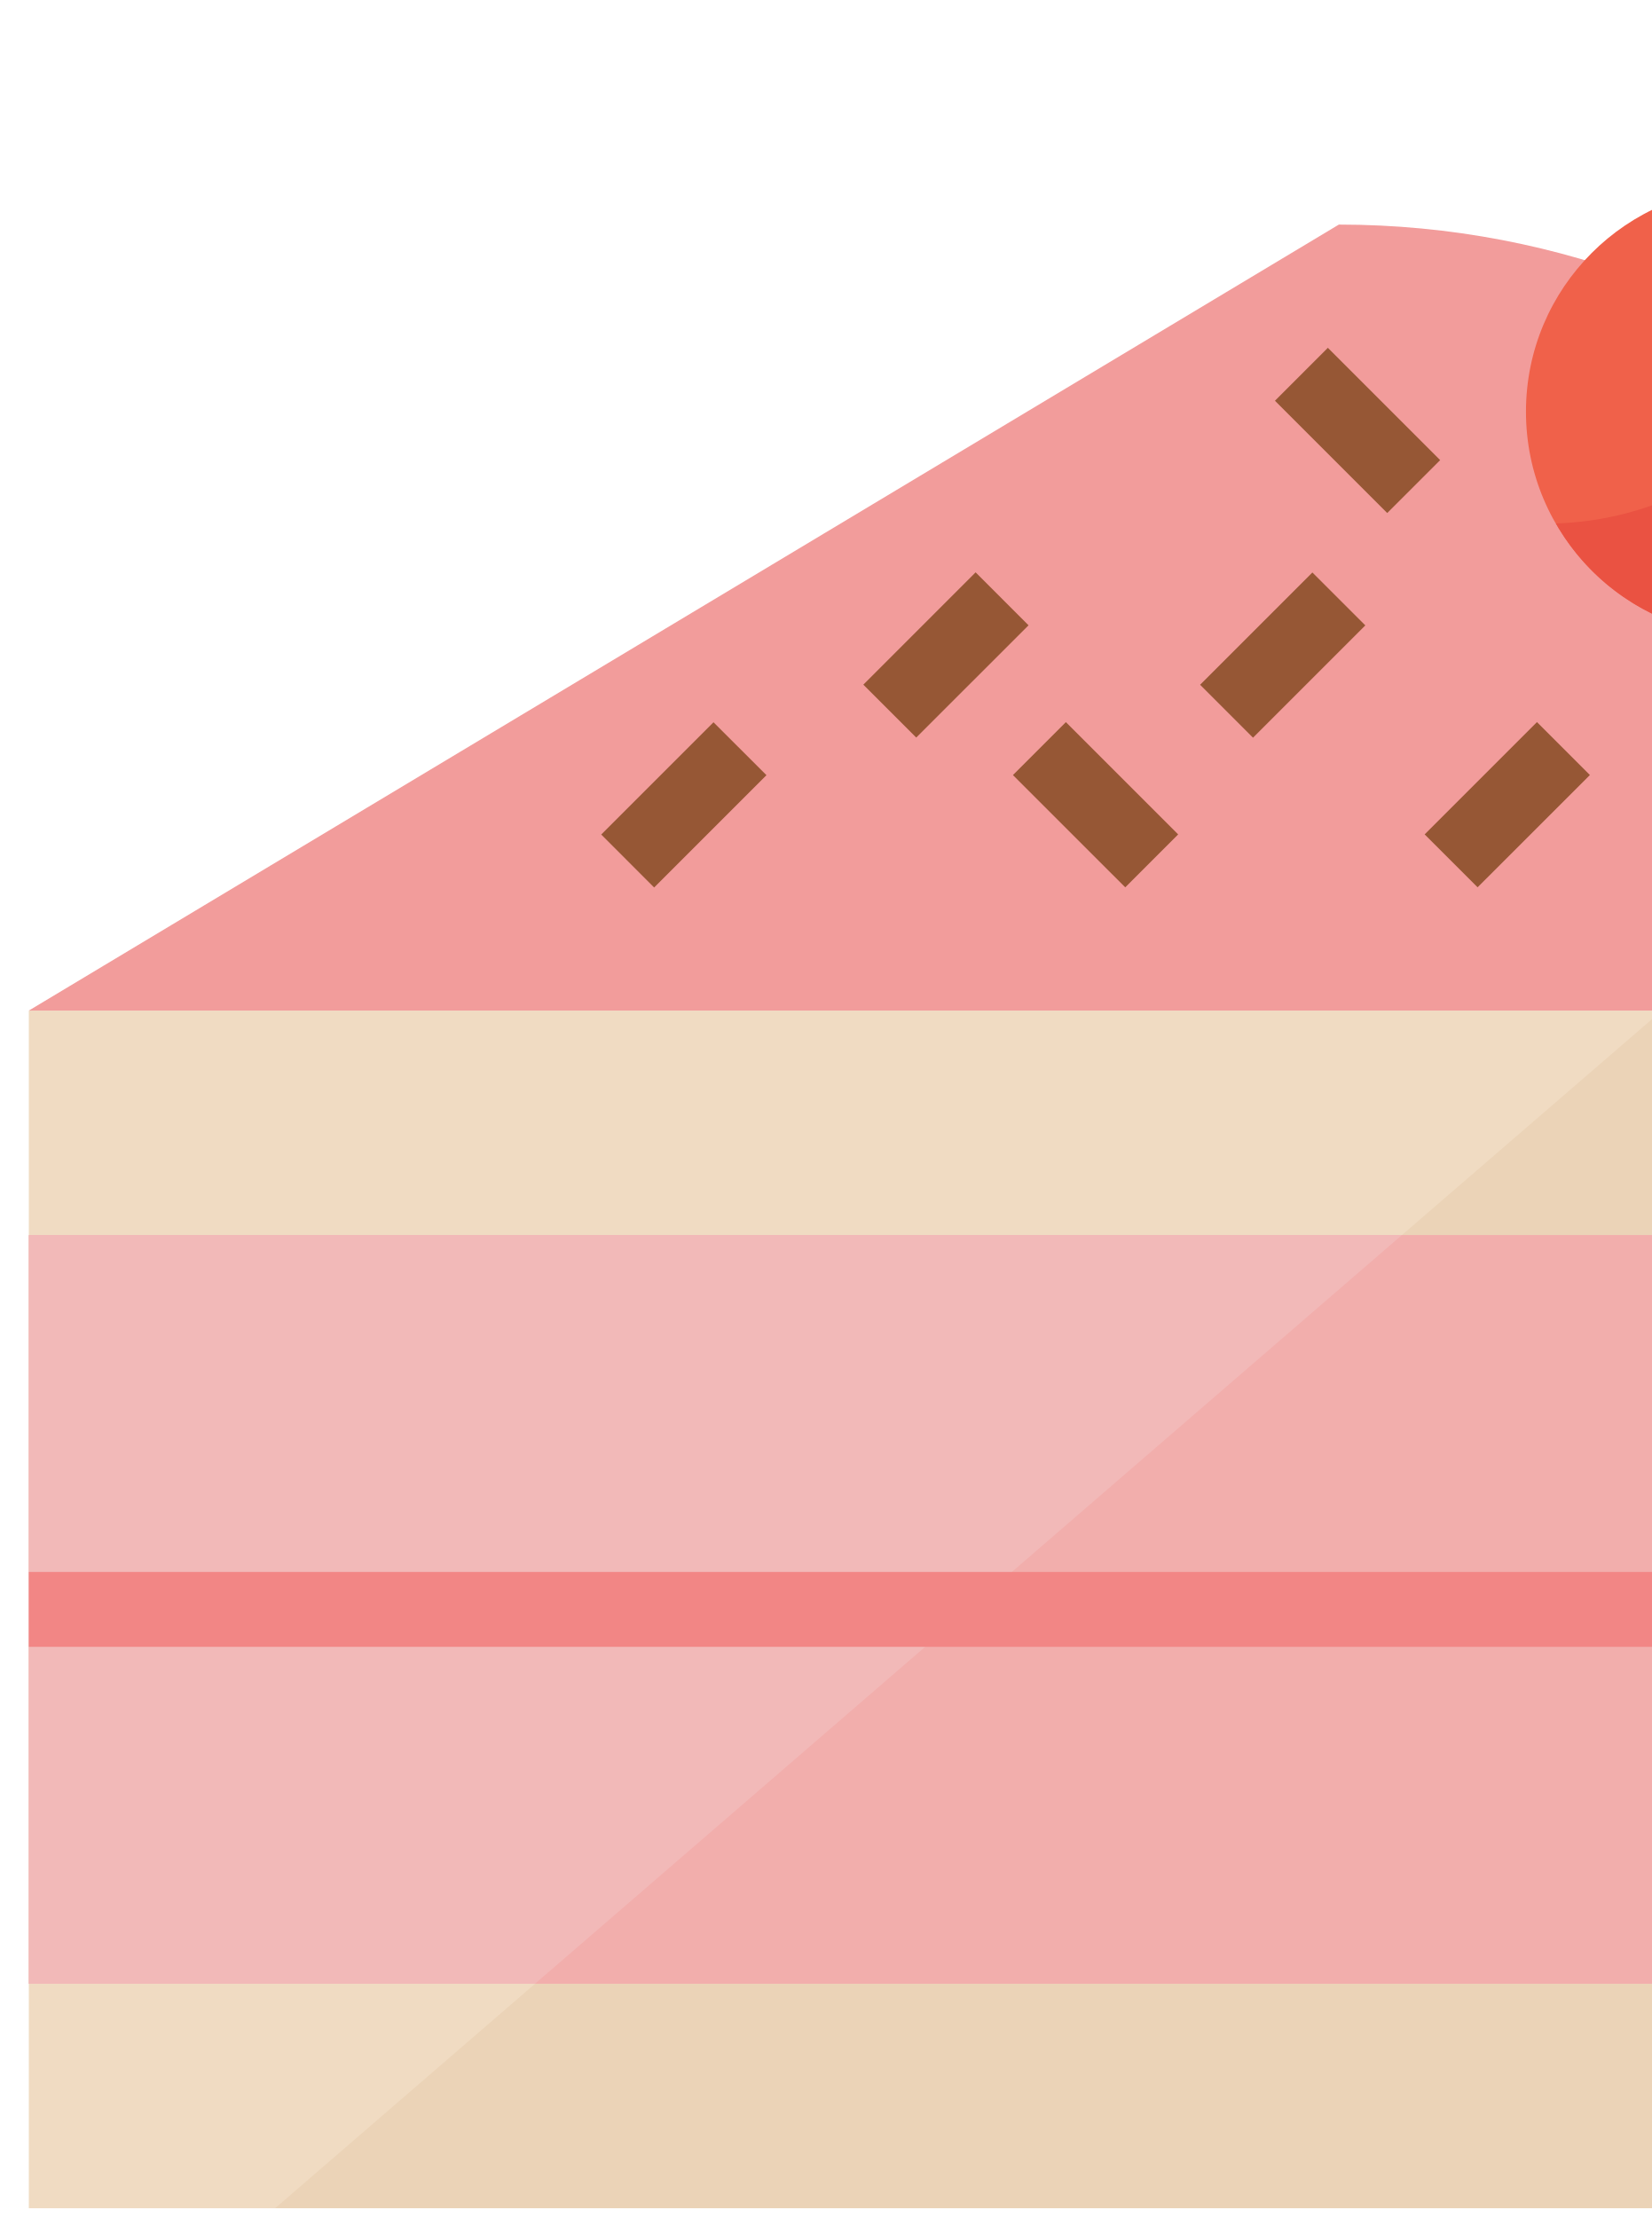
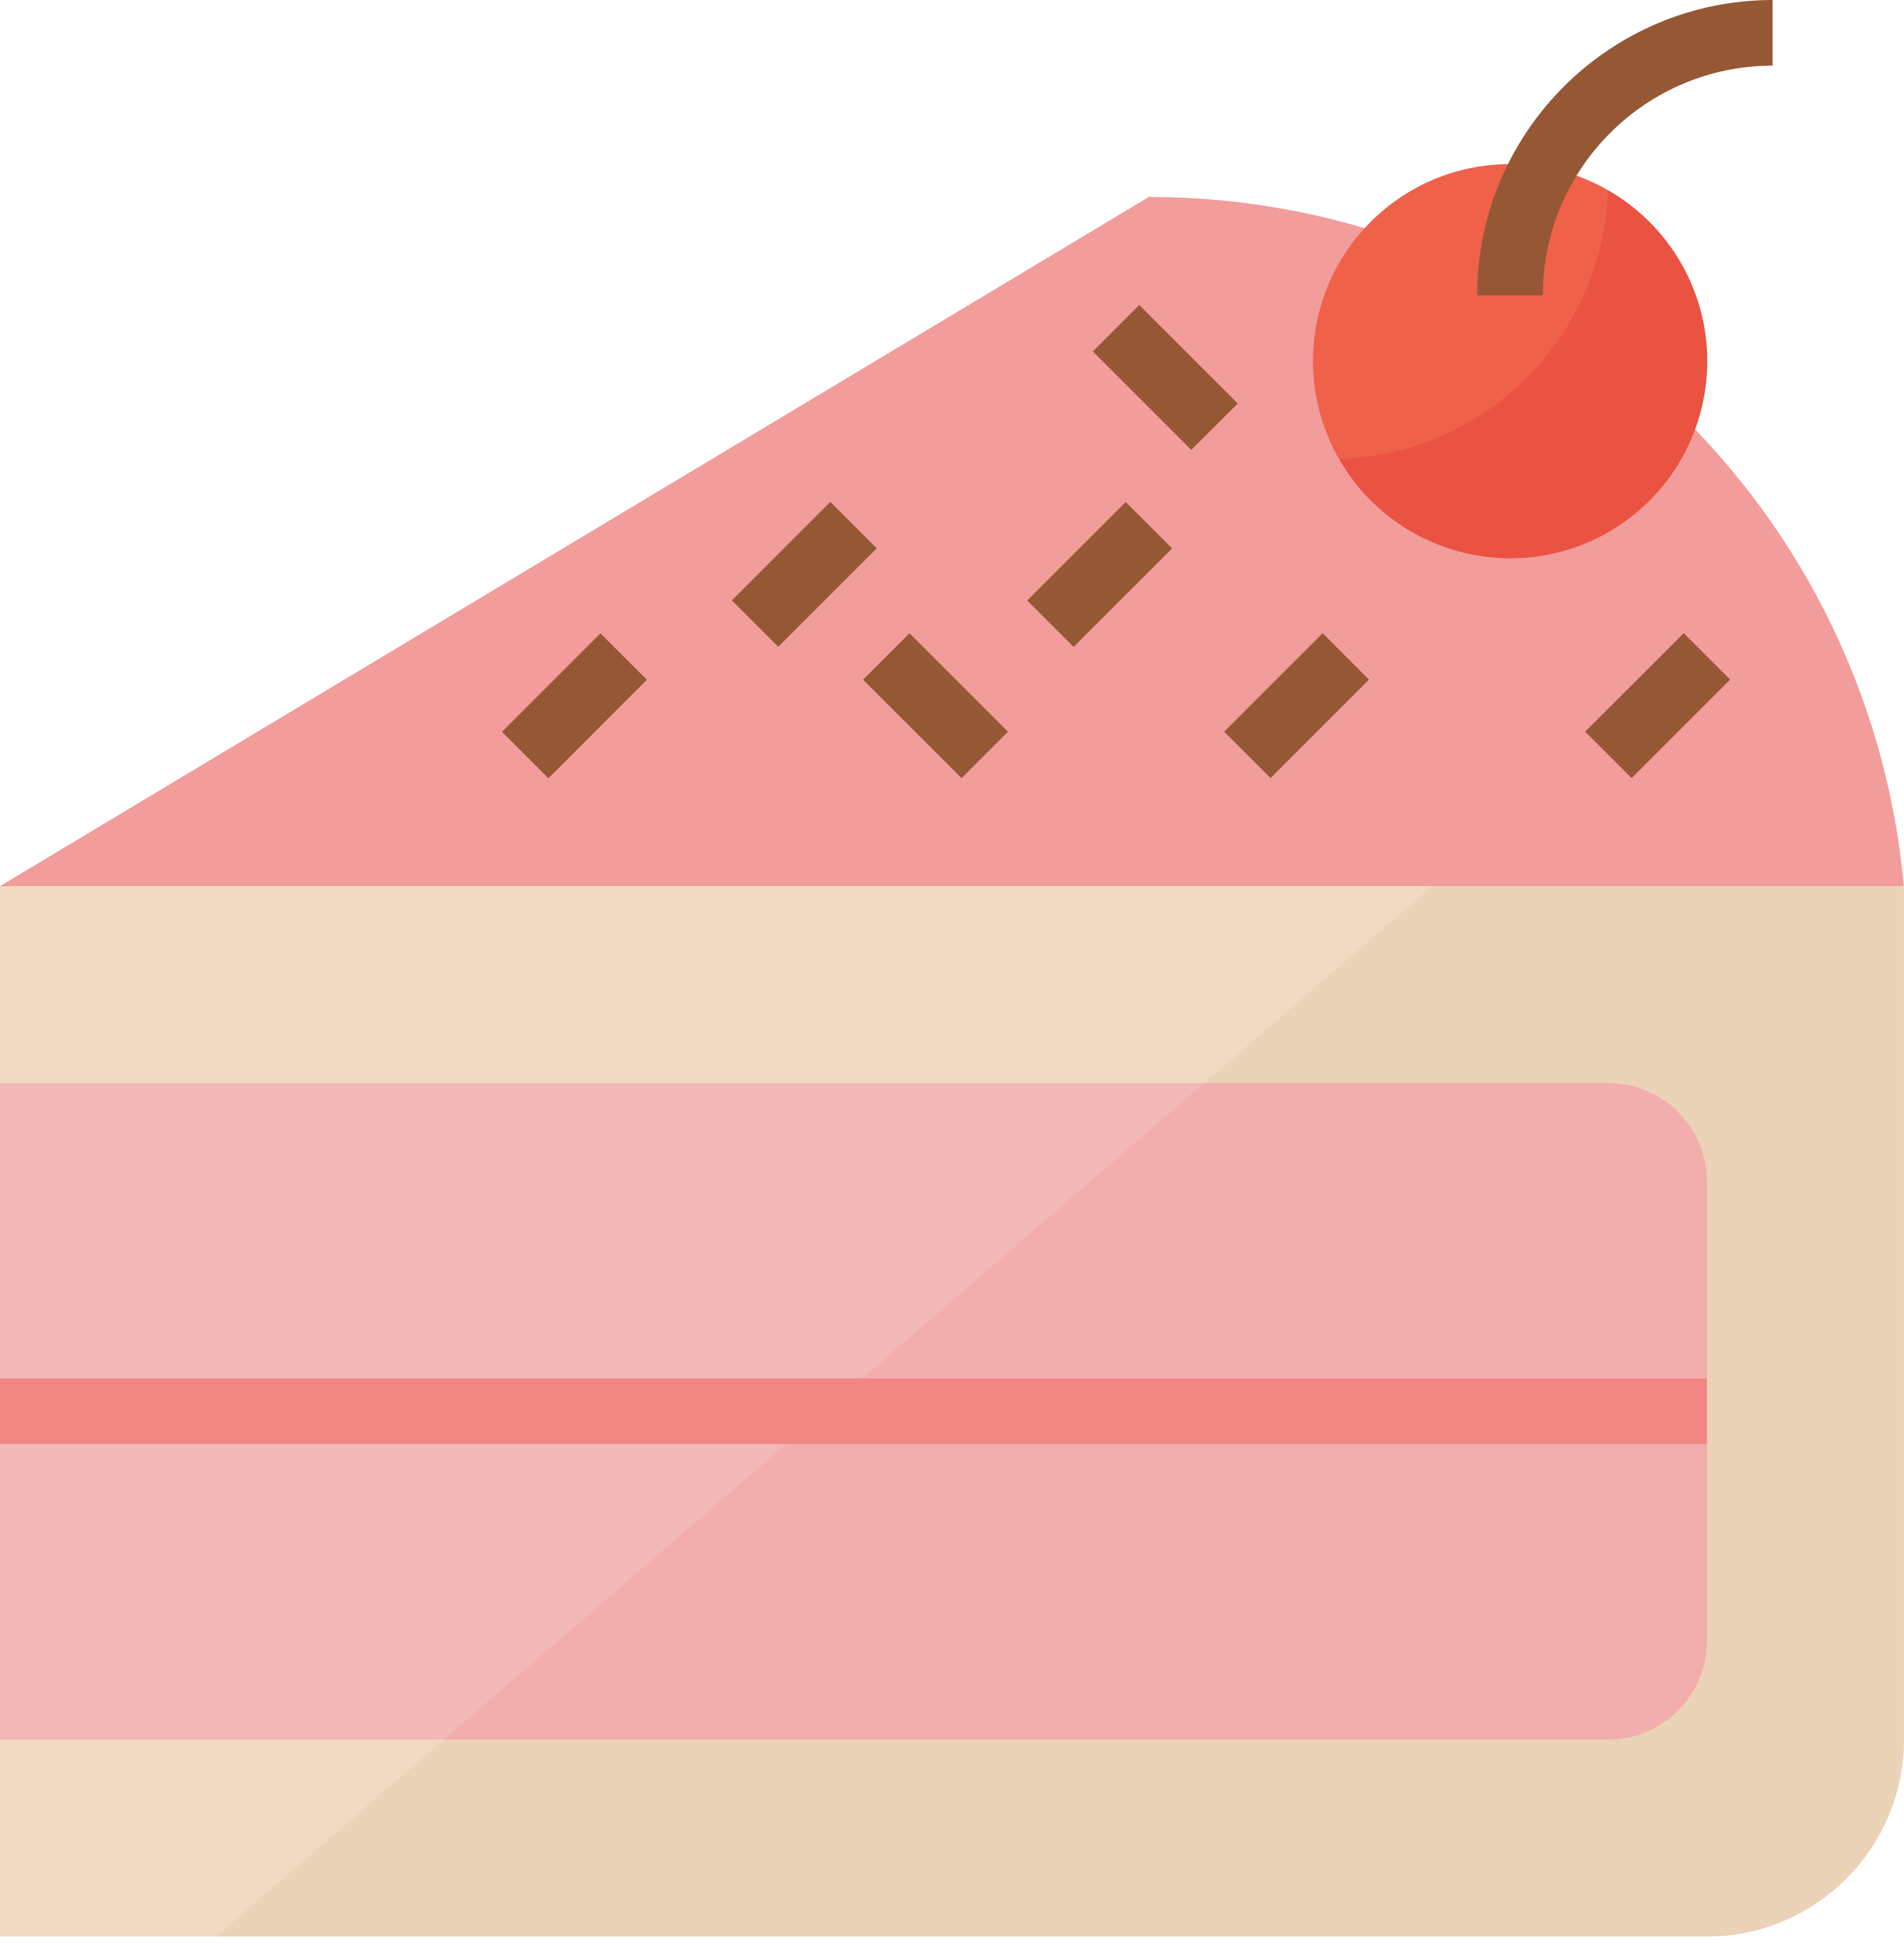
- <svg xmlns="http://www.w3.org/2000/svg" width="35" height="47" viewBox="0 0 35 47" fill="none">
-   <path d="M0.611 21.414H46.611V42.035C46.611 44.663 44.481 46.793 41.852 46.793H0.611V21.414Z" fill="#F0DBC2" />
-   <path d="M0.611 26.172H39.473C40.787 26.172 41.852 27.238 41.852 28.552V39.655C41.852 40.969 40.787 42.035 39.473 42.035H0.611V26.172Z" fill="#F2B9B8" />
-   <path d="M0.611 26.172H39.473C40.787 26.172 41.852 27.238 41.852 28.552V39.655C41.852 40.969 40.787 42.035 39.473 42.035H0.611V26.172Z" fill="#F2B9B8" />
-   <path d="M0.611 21.414L28.37 4.759C37.812 4.76 45.707 11.939 46.604 21.338L46.611 21.414H0.611Z" fill="#F29C9B" />
-   <path d="M37.094 13.483C39.722 13.483 41.852 11.352 41.852 8.724C41.852 6.096 39.722 3.966 37.094 3.966C34.466 3.966 32.335 6.096 32.335 8.724C32.335 11.352 34.466 13.483 37.094 13.483Z" fill="#F0614A" />
-   <path d="M39.462 4.6C39.348 8.137 36.507 10.978 32.97 11.092C34.274 13.374 37.18 14.167 39.462 12.864C41.744 11.56 42.537 8.654 41.234 6.372C40.812 5.633 40.2 5.022 39.462 4.6Z" fill="#EA5242" />
-   <path d="M29.395 10.871L30.517 9.75L28.137 7.37L27.016 8.492L29.395 10.871Z" fill="#965735" />
-   <path d="M19.415 15.629L21.795 13.25L20.673 12.128L18.294 14.508L19.415 15.629Z" fill="#965735" />
-   <path d="M23.844 18.803L24.965 17.681L22.586 15.302L21.464 16.424L23.844 18.803Z" fill="#965735" />
-   <path d="M26.551 15.632L28.931 13.252L27.809 12.131L25.43 14.51L26.551 15.632Z" fill="#965735" />
-   <path d="M31.31 18.802L33.69 16.423L32.568 15.301L30.188 17.681L31.31 18.802Z" fill="#965735" />
-   <path d="M13.861 18.806L16.241 16.426L15.119 15.305L12.74 17.684L13.861 18.806Z" fill="#965735" />
-   <path d="M29.705 26.172H39.473C40.787 26.172 41.852 27.238 41.852 28.552V39.655C41.852 40.969 40.787 42.035 39.473 42.035H11.339L5.829 46.793H41.852C44.481 46.793 46.611 44.663 46.611 42.035V21.414H35.216L29.705 26.172Z" fill="#EBD3B7" />
-   <path d="M39.473 42.035C40.787 42.035 41.852 40.969 41.852 39.655V28.552C41.852 27.238 40.787 26.172 39.473 26.172H29.705L11.339 42.035H39.473Z" fill="#F2AEAC" />
-   <path d="M41.852 33.31H0.611V34.897H41.852V33.31Z" fill="#F28685" />
+ <svg xmlns="http://www.w3.org/2000/svg" width="46" height="47" viewBox="0 0 46 47" fill="none">
+   <path d="M0 21.414H46V42.035C46 44.663 43.87 46.793 41.241 46.793H0V21.414Z" fill="#F0DBC2" />
+   <path d="M0 26.172H38.862C40.176 26.172 41.241 27.238 41.241 28.552V39.655C41.241 40.969 40.176 42.035 38.862 42.035H0V26.172Z" fill="#F2B9B8" />
+   <path d="M0 26.172H38.862C40.176 26.172 41.241 27.238 41.241 28.552V39.655C41.241 40.969 40.176 42.035 38.862 42.035H0V26.172Z" fill="#F2B9B8" />
+   <path d="M0 21.414L27.759 4.759C37.201 4.76 45.096 11.939 45.993 21.338L46 21.414H0Z" fill="#F29C9B" />
+   <path d="M36.483 13.483C39.111 13.483 41.241 11.352 41.241 8.724C41.241 6.096 39.111 3.966 36.483 3.966C33.855 3.966 31.724 6.096 31.724 8.724C31.724 11.352 33.855 13.483 36.483 13.483Z" fill="#F0614A" />
+   <path d="M38.851 4.6C38.737 8.137 35.896 10.978 32.359 11.092C33.663 13.374 36.569 14.167 38.851 12.864C41.133 11.56 41.926 8.654 40.623 6.372C40.201 5.633 39.589 5.022 38.851 4.6Z" fill="#EA5242" />
+   <path d="M37.276 7.138H35.69C35.694 3.198 38.887 0.005 42.828 0V1.586C39.763 1.589 37.279 4.073 37.276 7.138Z" fill="#965735" />
+   <path d="M28.784 10.871L29.906 9.75L27.526 7.37L26.405 8.492L28.784 10.871Z" fill="#965735" />
+   <path d="M18.804 15.629L21.183 13.25L20.062 12.128L17.683 14.508L18.804 15.629Z" fill="#965735" />
+   <path d="M23.233 18.803L24.354 17.681L21.975 15.302L20.853 16.424L23.233 18.803Z" fill="#965735" />
+   <path d="M25.94 15.632L28.32 13.252L27.198 12.131L24.819 14.51L25.94 15.632Z" fill="#965735" />
+   <path d="M39.423 18.802L41.802 16.422L40.681 15.301L38.301 17.68L39.423 18.802Z" fill="#965735" />
+   <path d="M30.699 18.802L33.078 16.423L31.957 15.301L29.577 17.681L30.699 18.802Z" fill="#965735" />
+   <path d="M13.251 18.806L15.63 16.426L14.508 15.305L12.129 17.684L13.251 18.806Z" fill="#965735" />
+   <path d="M29.094 26.172H38.862C40.176 26.172 41.241 27.238 41.241 28.552V39.655C41.241 40.969 40.176 42.035 38.862 42.035H10.727L5.218 46.793H41.241C43.87 46.793 46 44.663 46 42.035V21.414H34.605L29.094 26.172Z" fill="#EBD3B7" />
+   <path d="M38.862 42.035C40.176 42.035 41.241 40.969 41.241 39.655V28.552C41.241 27.238 40.176 26.172 38.862 26.172H29.094L10.727 42.035H38.862Z" fill="#F2AEAC" />
+   <path d="M41.241 33.31H0V34.897H41.241V33.31Z" fill="#F28685" />
</svg>
